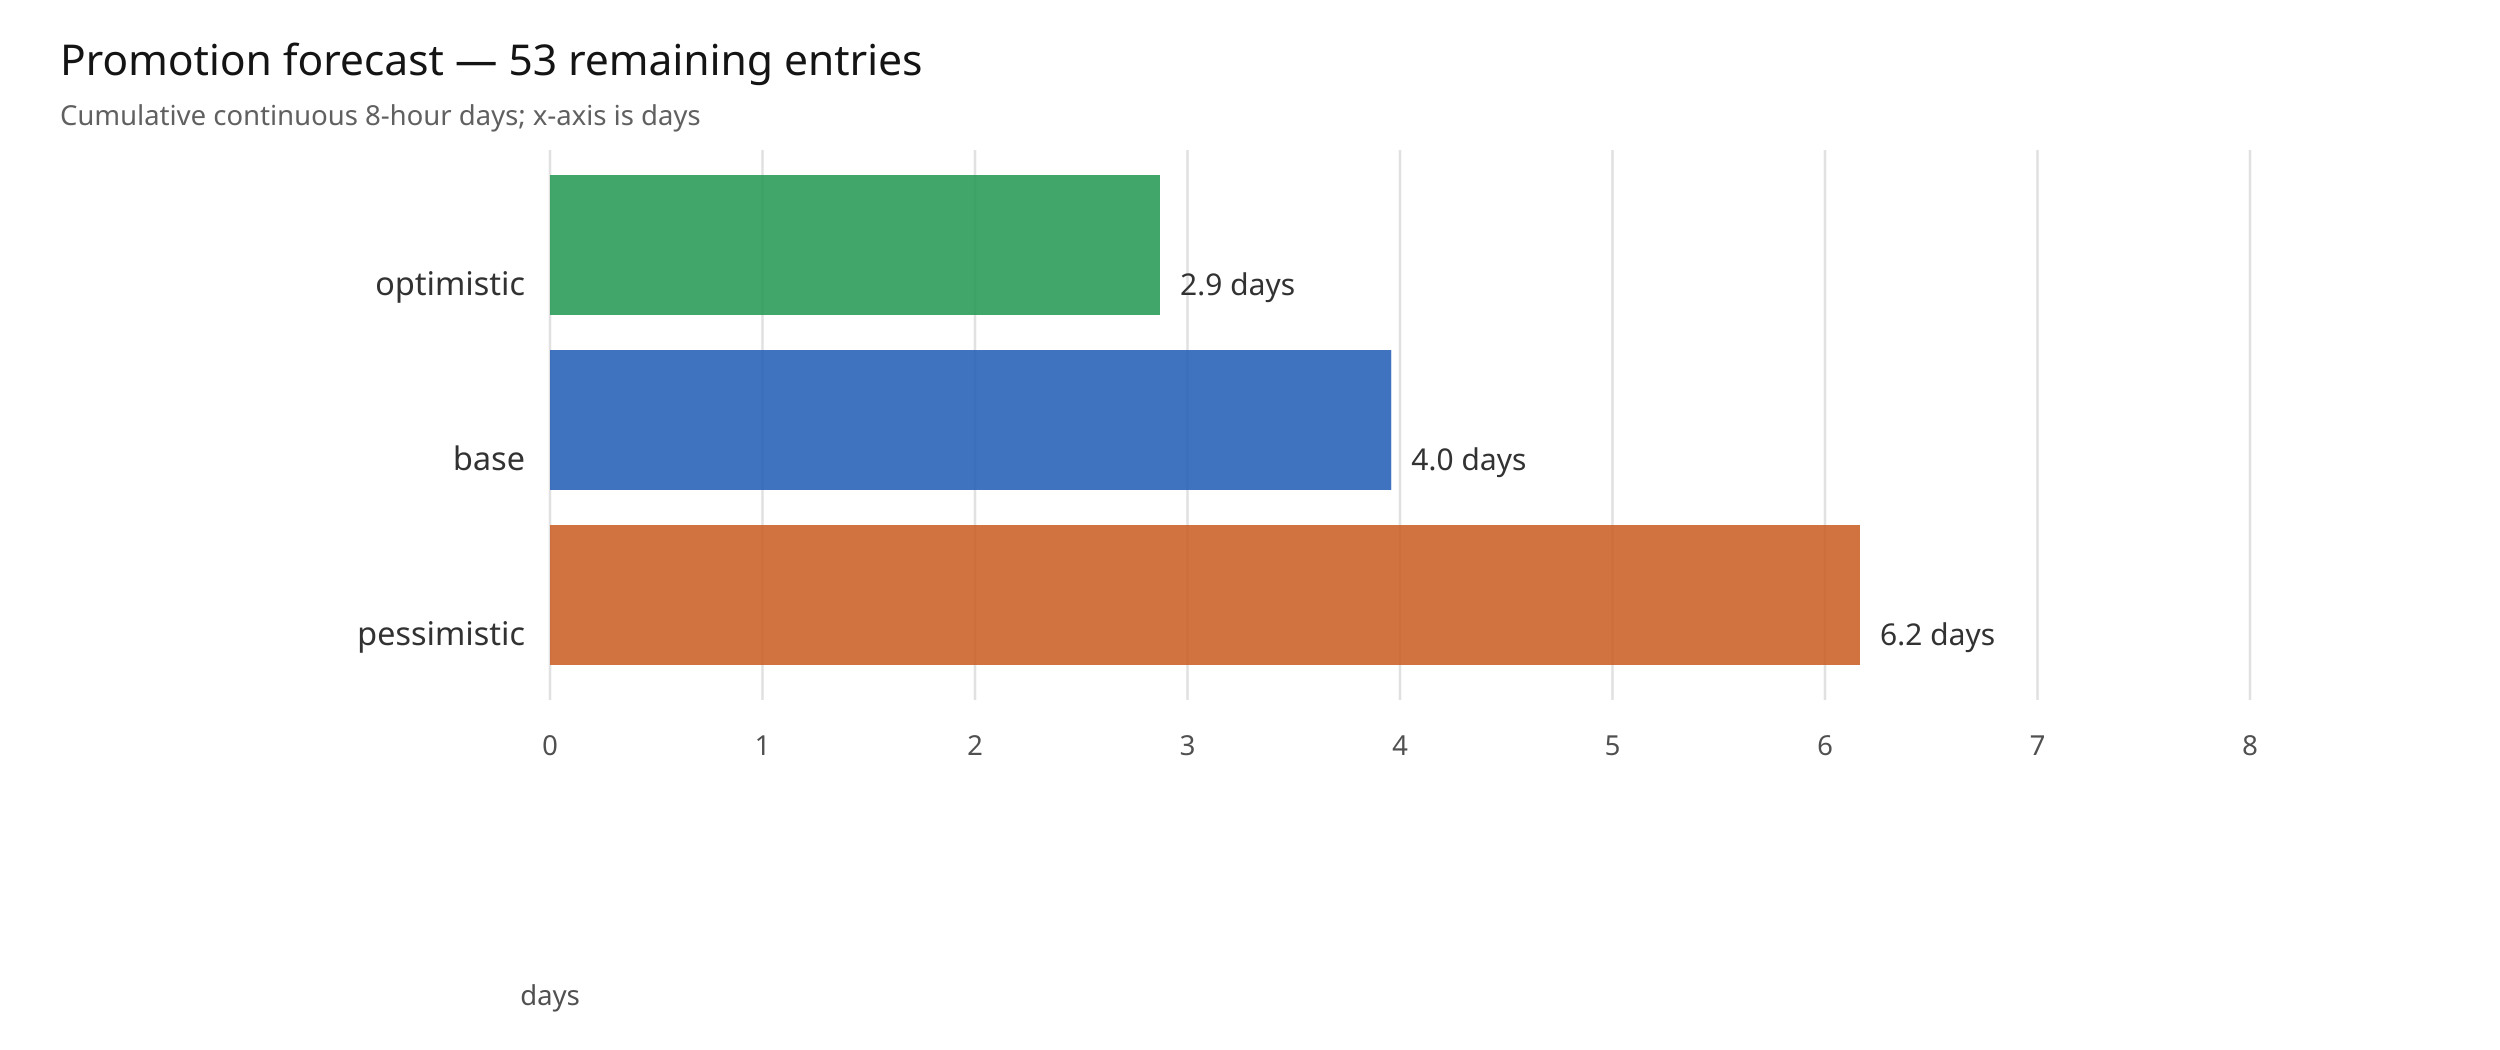
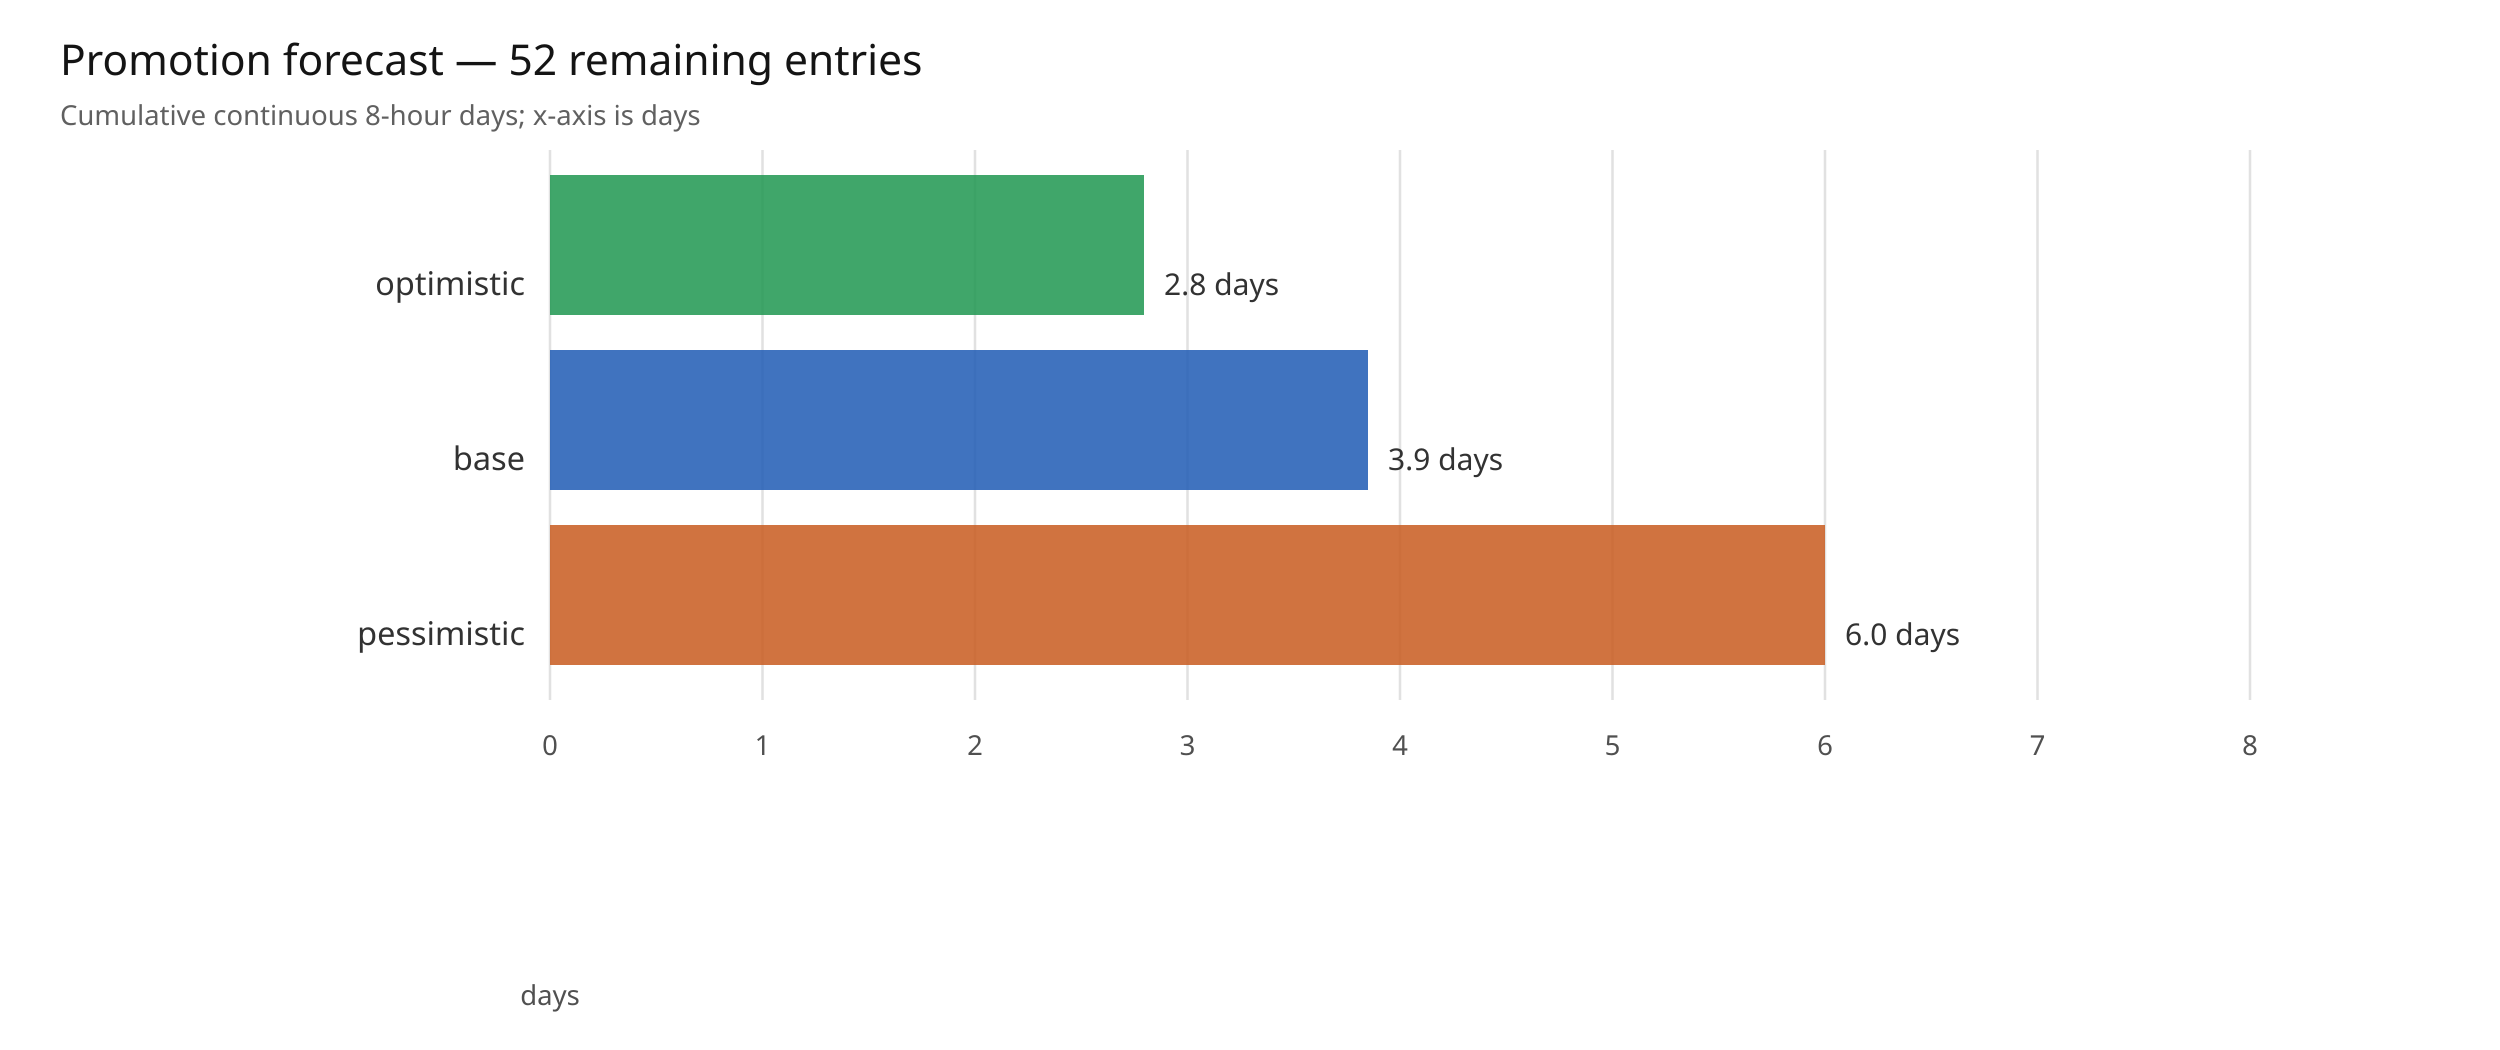
<svg xmlns="http://www.w3.org/2000/svg" width="1000" height="420" viewBox="0 0 1000 420">
  <rect width="100%" height="100%" fill="white" />
-   <text x="24" y="30" font-family="Verdana" font-size="17" fill="#141414">Promotion forecast — 53 remaining entries</text>
+   <text x="24" y="30" font-family="Verdana" font-size="17" fill="#141414">Promotion forecast — 52 remaining entries</text>
  <text x="24" y="50" font-family="Verdana" font-size="11" fill="#606060">Cumulative continuous 8-hour days; x-axis is days</text>
  <line x1="220.0" y1="60" x2="220.0" y2="280" stroke="#e1e1e1" />
  <text x="220.0" y="302" text-anchor="middle" font-family="Verdana" font-size="11" fill="#505050">0</text>
  <line x1="305.0" y1="60" x2="305.0" y2="280" stroke="#e1e1e1" />
  <text x="305.0" y="302" text-anchor="middle" font-family="Verdana" font-size="11" fill="#505050">1</text>
  <line x1="390.0" y1="60" x2="390.0" y2="280" stroke="#e1e1e1" />
  <text x="390.0" y="302" text-anchor="middle" font-family="Verdana" font-size="11" fill="#505050">2</text>
  <line x1="475.0" y1="60" x2="475.0" y2="280" stroke="#e1e1e1" />
  <text x="475.0" y="302" text-anchor="middle" font-family="Verdana" font-size="11" fill="#505050">3</text>
  <line x1="560.0" y1="60" x2="560.0" y2="280" stroke="#e1e1e1" />
  <text x="560.0" y="302" text-anchor="middle" font-family="Verdana" font-size="11" fill="#505050">4</text>
  <line x1="645.0" y1="60" x2="645.0" y2="280" stroke="#e1e1e1" />
  <text x="645.0" y="302" text-anchor="middle" font-family="Verdana" font-size="11" fill="#505050">5</text>
  <line x1="730.0" y1="60" x2="730.0" y2="280" stroke="#e1e1e1" />
  <text x="730.0" y="302" text-anchor="middle" font-family="Verdana" font-size="11" fill="#505050">6</text>
  <line x1="815.0" y1="60" x2="815.0" y2="280" stroke="#e1e1e1" />
  <text x="815.0" y="302" text-anchor="middle" font-family="Verdana" font-size="11" fill="#505050">7</text>
  <line x1="900.0" y1="60" x2="900.0" y2="280" stroke="#e1e1e1" />
  <text x="900.0" y="302" text-anchor="middle" font-family="Verdana" font-size="11" fill="#505050">8</text>
-   <rect x="220" y="70" width="244.0" height="56" fill="#1e9650" opacity="0.85" />
+   <rect x="220" y="70" width="237.6" height="56" fill="#1e9650" opacity="0.85" />
  <text x="210" y="118" text-anchor="end" font-family="Verdana" font-size="13" fill="#323232">optimistic</text>
-   <text x="472.0" y="118" font-family="Verdana" font-size="12" fill="#323232">2.9 days</text>
-   <rect x="220" y="140" width="336.5" height="56" fill="#1e5ab4" opacity="0.85" />
+   <text x="465.6" y="118" font-family="Verdana" font-size="12" fill="#323232">2.8 days</text>
+   <rect x="220" y="140" width="327.2" height="56" fill="#1e5ab4" opacity="0.85" />
  <text x="210" y="188" text-anchor="end" font-family="Verdana" font-size="13" fill="#323232">base</text>
-   <text x="564.5" y="188" font-family="Verdana" font-size="12" fill="#323232">4.0 days</text>
-   <rect x="220" y="210" width="524.0" height="56" fill="#c85a1e" opacity="0.85" />
+   <text x="555.2" y="188" font-family="Verdana" font-size="12" fill="#323232">3.9 days</text>
+   <rect x="220" y="210" width="510.0" height="56" fill="#c85a1e" opacity="0.85" />
  <text x="210" y="258" text-anchor="end" font-family="Verdana" font-size="13" fill="#323232">pessimistic</text>
-   <text x="752.0" y="258" font-family="Verdana" font-size="12" fill="#323232">6.2 days</text>
+   <text x="738.0" y="258" font-family="Verdana" font-size="12" fill="#323232">6.0 days</text>
  <text x="220" y="402" text-anchor="middle" font-family="Verdana" font-size="11" fill="#505050">days</text>
</svg>
